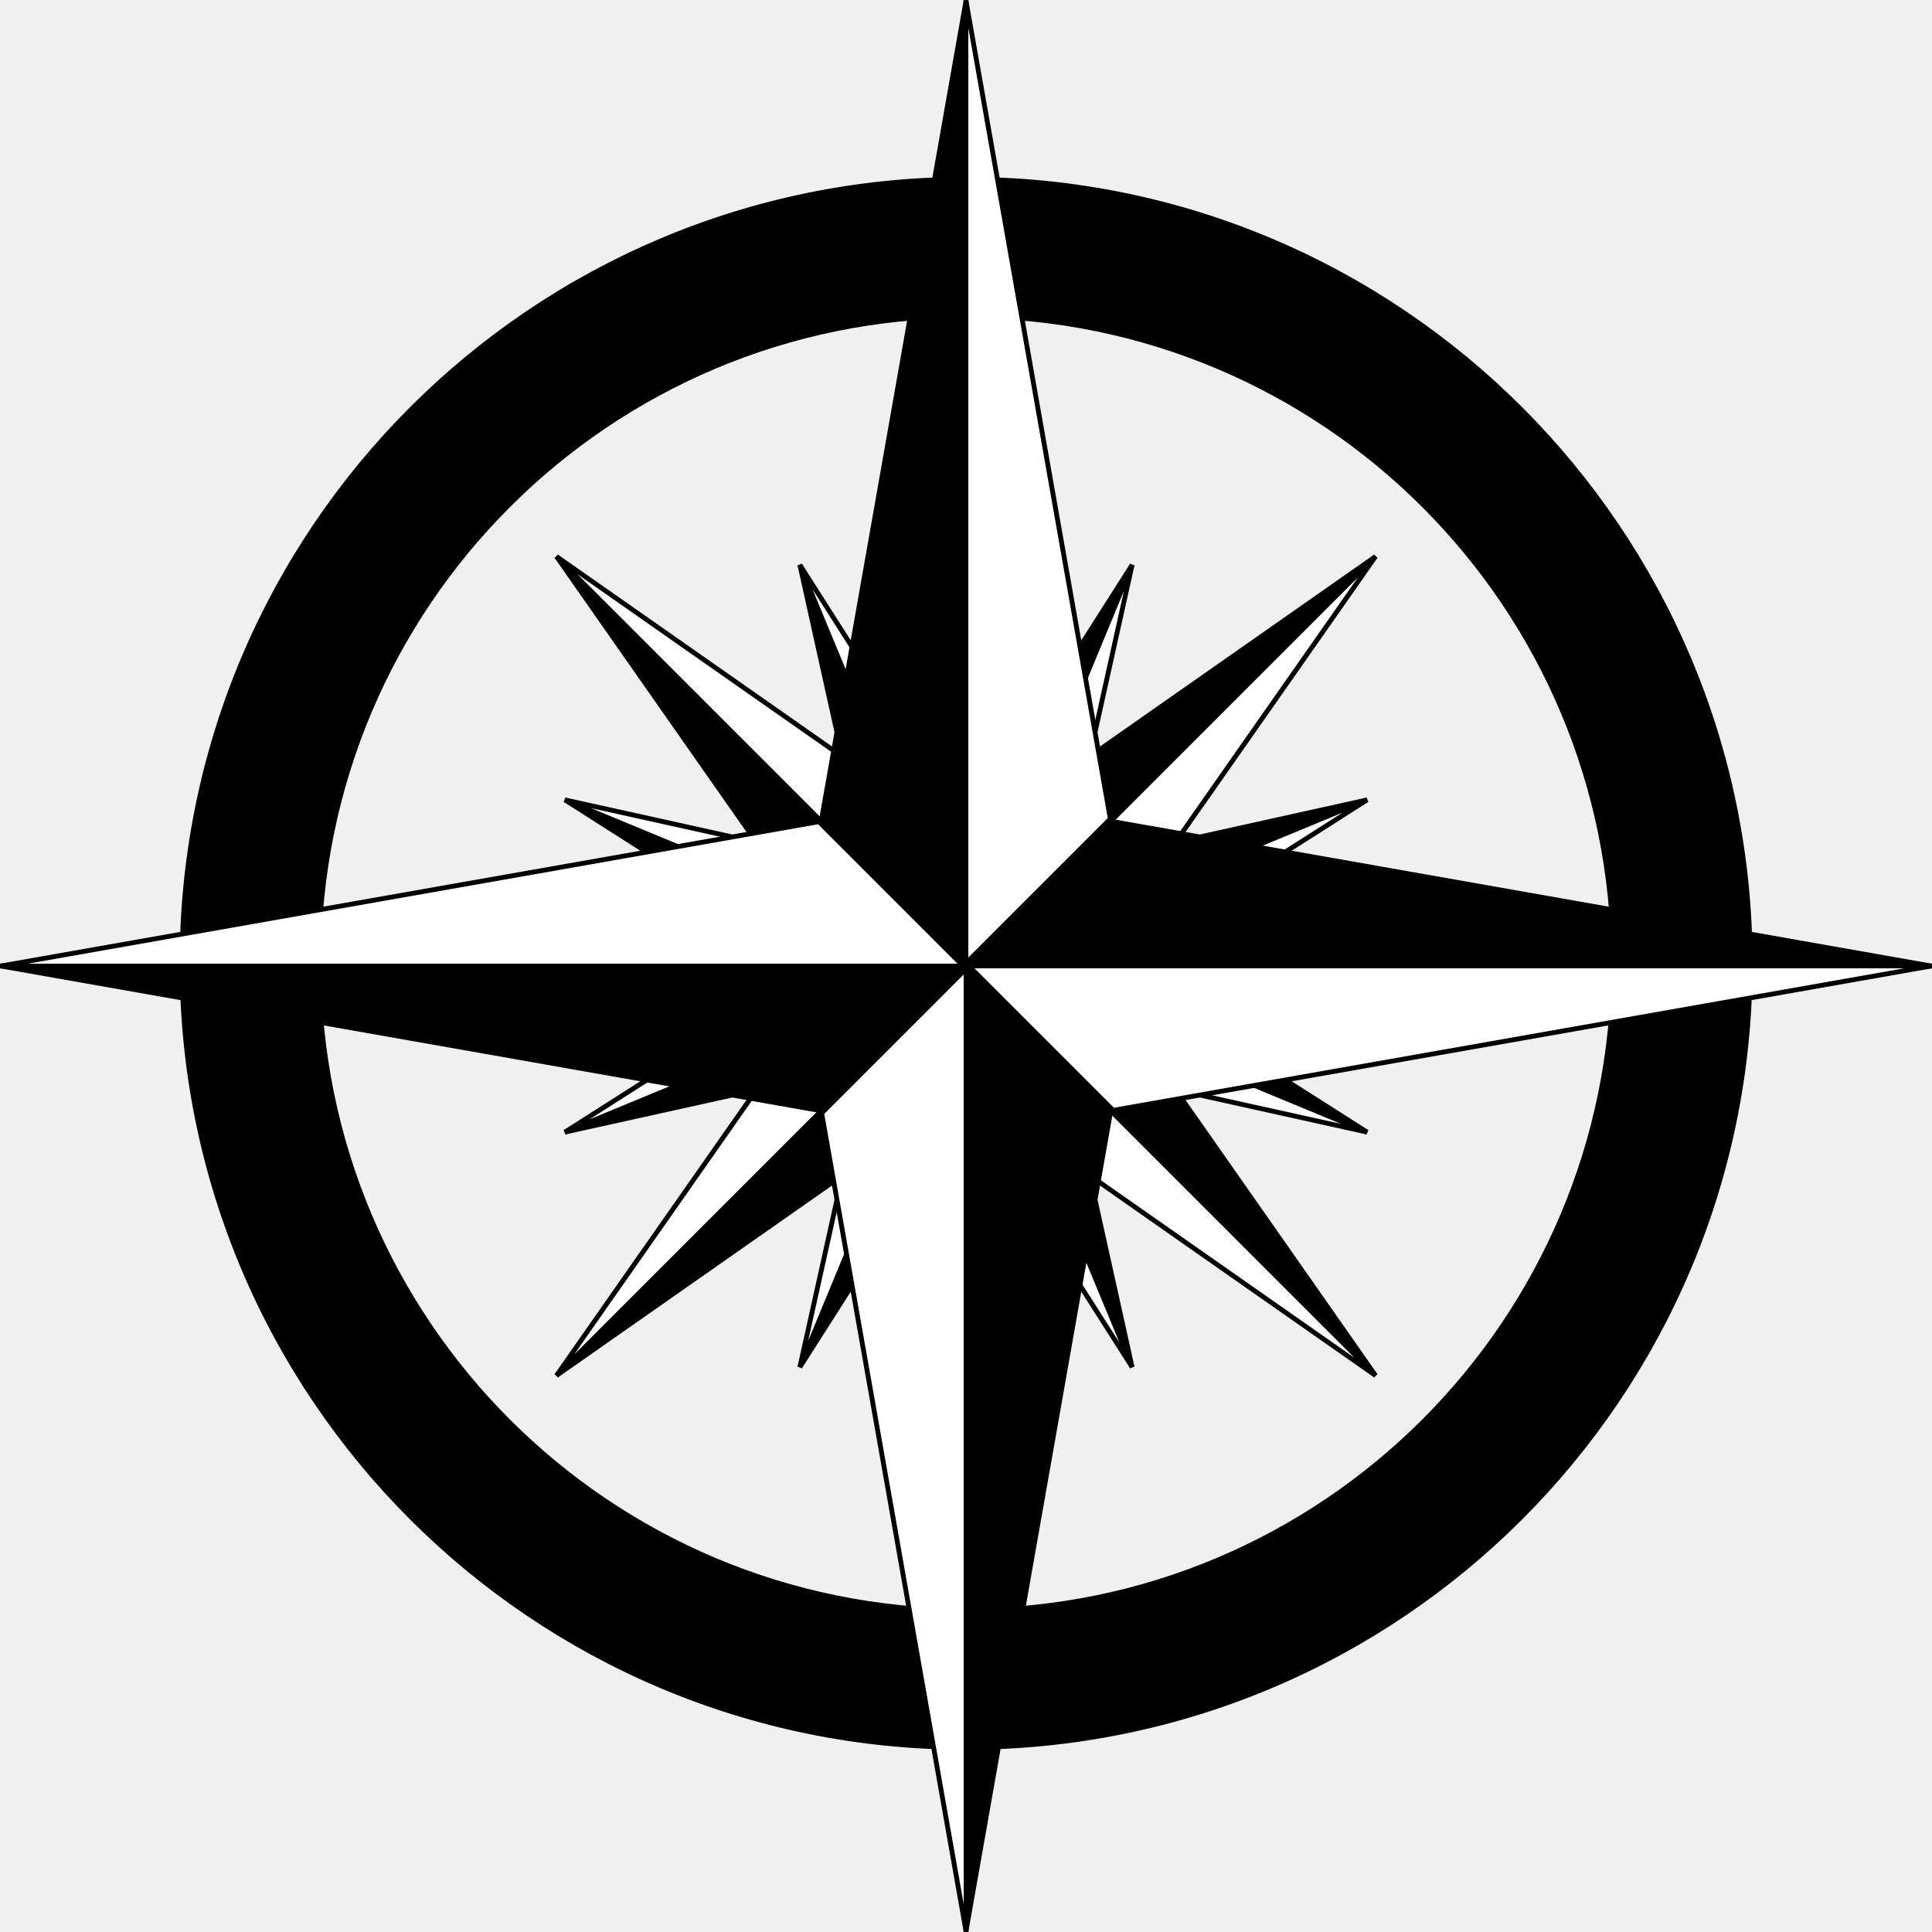
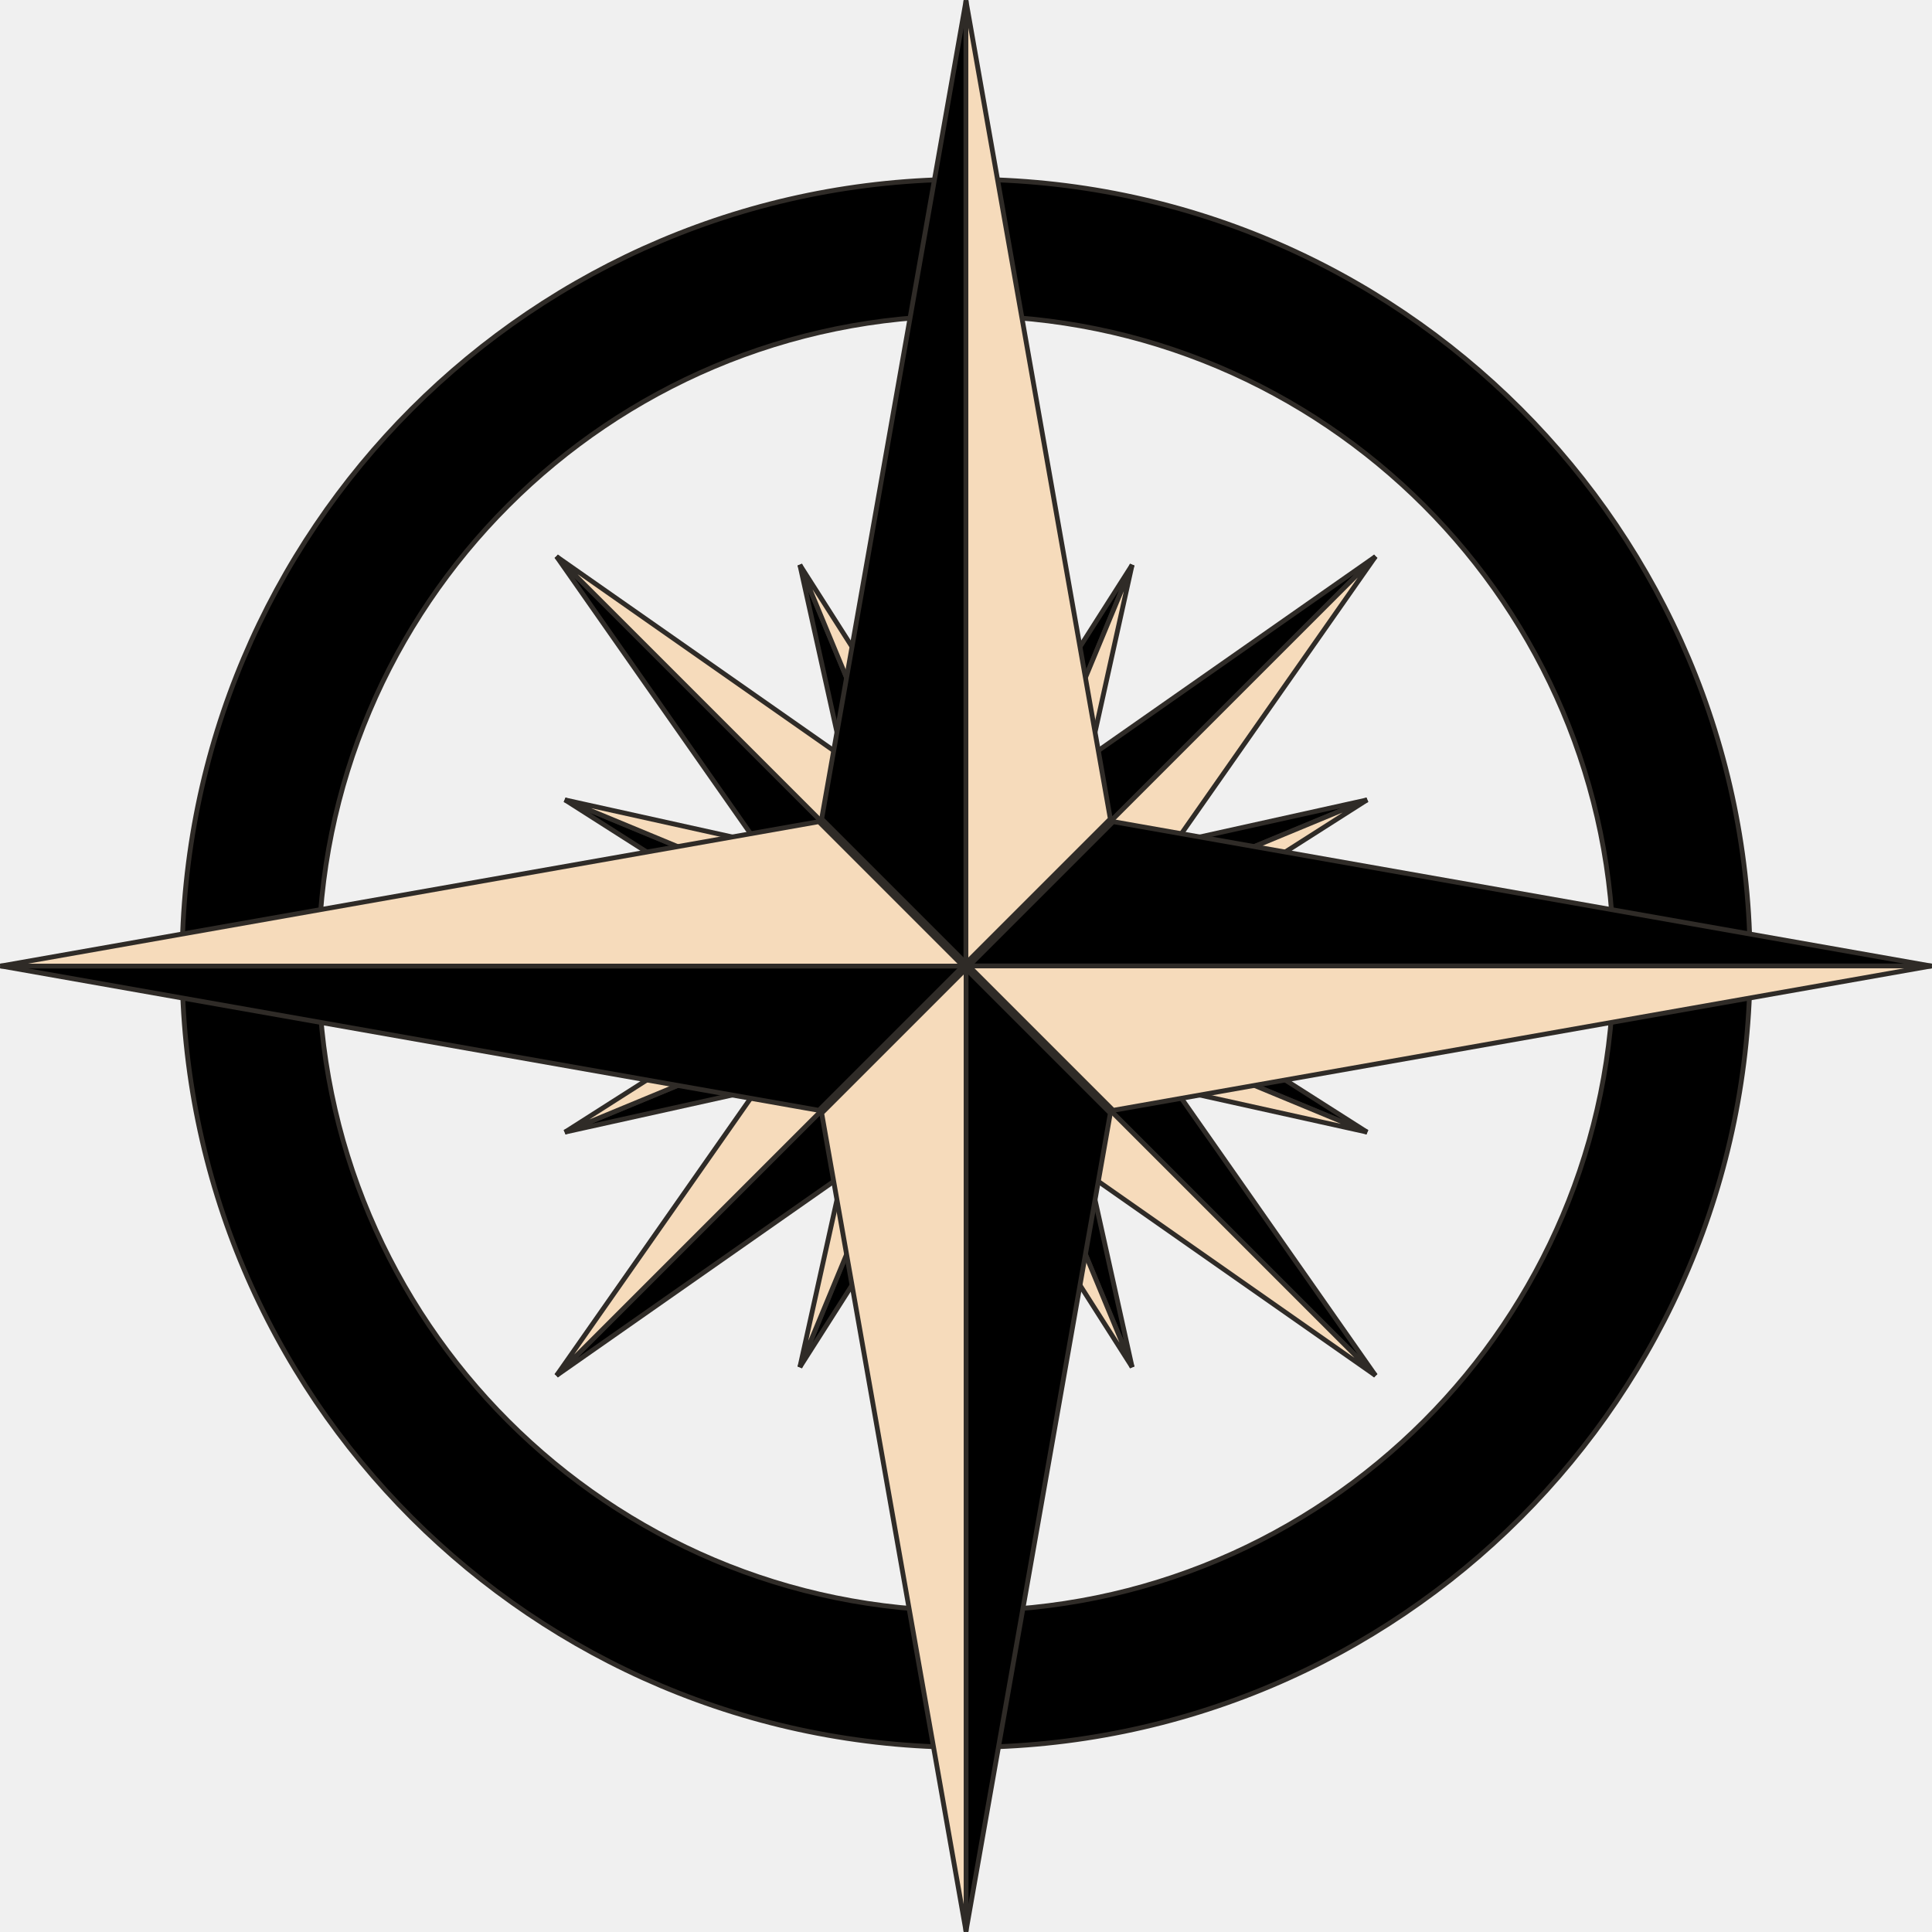
<svg xmlns="http://www.w3.org/2000/svg" version="1.1" id="svg2" x="0px" y="0px" width="401.293px" height="401.293px" viewBox="0 0 401.293 401.293" enable-background="new 0 0 401.293 401.293" xml:space="preserve">
  <defs>
	
	</defs>
  <g id="layer1" transform="translate(100.6658,-852.2753)">
    <g id="g4850">
      <g id="g4615-4" transform="matrix(0.4154353,-0.1720789,0.1720789,0.4154353,-122.7403,632.7059)">
-         <path id="path4489-0" stroke="#000000" stroke-width="2.224" d="M99.999,852.363l-30,170l30,30L99.999,852.363L99.999,852.363z" />
-         <path id="path4489-4-1" fill="#FFFFFF" stroke="#000000" stroke-width="2.224" d="M99.962,852.363l30.002,170l-30.001,30     L99.962,852.363L99.962,852.363z" />
-         <path id="path4489-9-8" stroke="#000000" stroke-width="2.224" d="M99.961,1253.483l30.001-169.999l-29.999-30.001     L99.961,1253.483z" />
-         <path id="path4489-4-0-5" fill="#FFFFFF" stroke="#000000" stroke-width="2.224" d="M99.999,1253.482l-29.999-169.998     L100,1053.483L99.999,1253.482z" />
-         <path id="path4489-8-3" stroke="#000000" stroke-width="2.224" d="M300.541,1052.942l-170-29.999l-30.001,30L300.541,1052.942z" />
-         <path id="path4489-4-00-8" fill="#FFFFFF" stroke="#000000" stroke-width="2.224" d="M300.541,1052.904l-169.999,30.002     l-30.001-30.002L300.541,1052.904z" />
-         <path id="path4489-9-3-3" stroke="#000000" stroke-width="2.224" d="M-100.579,1052.903l169.999,30l30-30L-100.579,1052.903z" />
-         <path id="path4489-4-0-2-2" fill="#FFFFFF" stroke="#000000" stroke-width="2.224" d="M-100.579,1052.941l170-30l30,30     L-100.579,1052.941z" />
+         <path id="path4489-0" stroke="#2f2b27" stroke-width="2.224" d="M99.999,852.363l-30,170l30,30L99.999,852.363L99.999,852.363z" />
+         <path id="path4489-4-1" fill="#F6DBBB" stroke="#2f2b27" stroke-width="2.224" d="M99.962,852.363l30.002,170l-30.001,30     L99.962,852.363L99.962,852.363z" />
+         <path id="path4489-9-8" stroke="#2f2b27" stroke-width="2.224" d="M99.961,1253.483l30.001-169.999l-29.999-30.001     L99.961,1253.483z" />
+         <path id="path4489-4-0-5" fill="#F6DBBB" stroke="#2f2b27" stroke-width="2.224" d="M99.999,1253.482l-29.999-169.998     L100,1053.483L99.999,1253.482z" />
+         <path id="path4489-8-3" stroke="#2f2b27" stroke-width="2.224" d="M300.541,1052.942l-170-29.999l-30.001,30L300.541,1052.942z" />
+         <path id="path4489-4-00-8" fill="#F6DBBB" stroke="#2f2b27" stroke-width="2.224" d="M300.541,1052.904l-169.999,30.002     l-30.001-30.002L300.541,1052.904z" />
+         <path id="path4489-9-3-3" stroke="#2f2b27" stroke-width="2.224" d="M-100.579,1052.903l169.999,30l30-30L-100.579,1052.903z" />
+         <path id="path4489-4-0-2-2" fill="#F6DBBB" stroke="#2f2b27" stroke-width="2.224" d="M-100.579,1052.941l170-30l30,30     L-100.579,1052.941z" />
      </g>
      <g id="g4615-4-3" transform="matrix(0.1720789,-0.4154353,0.4154353,0.1720789,-354.6445,913.2723)">
-         <path id="path4489-0-8" stroke="#000000" stroke-width="2.224" d="M100,852.363l-30.002,170l30.001,30L100,852.363L100,852.363z     " />
-         <path id="path4489-4-1-9" fill="#FFFFFF" stroke="#000000" stroke-width="2.224" d="M99.963,852.363l30,170l-30,30     L99.963,852.363L99.963,852.363z" />
-         <path id="path4489-9-8-2" stroke="#000000" stroke-width="2.224" d="M99.964,1253.482l29.999-169.998l-30-30.001     L99.964,1253.482z" />
-         <path id="path4489-4-0-5-2" fill="#FFFFFF" stroke="#000000" stroke-width="2.224" d="M100.001,1253.483l-30-169.999l30-30.001     L100.001,1253.483z" />
-         <path id="path4489-8-3-1" stroke="#000000" stroke-width="2.224" d="M300.541,1052.941l-169.999-29.999l-30,29.999     L300.541,1052.941z" />
-         <path id="path4489-4-00-8-9" fill="#FFFFFF" stroke="#000000" stroke-width="2.224" d="M300.541,1052.903l-169.999,30l-30-30     L300.541,1052.903z" />
-         <path id="path4489-9-3-3-3" stroke="#000000" stroke-width="2.224" d="M-100.579,1052.904l169.999,30.002l30-30.002     L-100.579,1052.904z" />
-         <path id="path4489-4-0-2-2-5" fill="#FFFFFF" stroke="#000000" stroke-width="2.224" d="M-100.579,1052.942l170-30l30.001,30     L-100.579,1052.942z" />
+         <path id="path4489-0-8" stroke="#2f2b27" stroke-width="2.224" d="M100,852.363l-30.002,170l30.001,30L100,852.363L100,852.363z     " />
+         <path id="path4489-4-1-9" fill="#F6DBBB" stroke="#2f2b27" stroke-width="2.224" d="M99.963,852.363l30,170l-30,30     L99.963,852.363L99.963,852.363z" />
+         <path id="path4489-9-8-2" stroke="#2f2b27" stroke-width="2.224" d="M99.964,1253.482l29.999-169.998l-30-30.001     L99.964,1253.482z" />
+         <path id="path4489-4-0-5-2" fill="#F6DBBB" stroke="#2f2b27" stroke-width="2.224" d="M100.001,1253.483l-30-169.999l30-30.001     L100.001,1253.483z" />
+         <path id="path4489-8-3-1" stroke="#2f2b27" stroke-width="2.224" d="M300.541,1052.941l-169.999-29.999l-30,29.999     L300.541,1052.941z" />
+         <path id="path4489-4-00-8-9" fill="#F6DBBB" stroke="#2f2b27" stroke-width="2.224" d="M300.541,1052.903l-169.999,30l-30-30     L300.541,1052.903z" />
+         <path id="path4489-9-3-3-3" stroke="#2f2b27" stroke-width="2.224" d="M-100.579,1052.904l169.999,30.002l30-30.002     L-100.579,1052.904z" />
+         <path id="path4489-4-0-2-2-5" fill="#F6DBBB" stroke="#2f2b27" stroke-width="2.224" d="M-100.579,1052.942l170-30l30.001,30     L-100.579,1052.942z" />
      </g>
-       <path id="path4688-3" stroke="#000000" d="M100,889.513c-89.939,0-162.85,72.91-162.85,162.85    c0,89.939,72.91,162.849,162.85,162.849c89.939,0,162.85-72.91,162.85-162.849C262.85,962.423,189.939,889.513,100,889.513z     M100,917.862c74.282,0,134.5,60.218,134.5,134.5c0,74.283-60.219,134.5-134.5,134.5l0,0c-74.283,0-134.5-60.217-134.5-134.5    C-34.5,978.08,25.717,917.862,100,917.862z" />
+       <path id="path4688-3" stroke="#2f2b27" d="M100,889.513c-89.939,0-162.85,72.91-162.85,162.85    c0,89.939,72.91,162.849,162.85,162.849c89.939,0,162.85-72.91,162.85-162.849C262.85,962.423,189.939,889.513,100,889.513z     M100,917.862c74.282,0,134.5,60.218,134.5,134.5c0,74.283-60.219,134.5-134.5,134.5l0,0c-74.283,0-134.5-60.217-134.5-134.5    C-34.5,978.08,25.717,917.862,100,917.862z" />
      <g id="g4698">
-         <path id="path4489-6" stroke="#000000" d="M185.055,967.864l-84.829,59.38v25.449L185.055,967.864L185.055,967.864z" />
-         <path id="path4489-4-9" fill="#FFFFFF" stroke="#000000" d="M185.04,967.849l-59.381,84.828h-25.448L185.04,967.849     L185.04,967.849z" />
-         <path id="path4489-9-2" stroke="#000000" d="M14.907,1137.981l84.828-59.381v-25.448L14.907,1137.981z" />
-         <path id="path4489-4-0-26" fill="#FFFFFF" stroke="#000000" d="M14.923,1137.997l59.379-84.829h25.449L14.923,1137.997z" />
-         <path id="path4489-8-0" stroke="#000000" d="M185.04,1137.997l-59.381-84.829h-25.448L185.04,1137.997z" />
-         <path id="path4489-4-00-4" fill="#FFFFFF" stroke="#000000" d="M185.055,1137.981l-84.829-59.381v-25.448L185.055,1137.981z" />
-         <path id="path4489-9-3-0" stroke="#000000" d="M14.923,967.849l59.38,84.828h25.449L14.923,967.849L14.923,967.849z" />
-         <path id="path4489-4-0-2-6" fill="#FFFFFF" stroke="#000000" d="M14.907,967.864l84.828,59.38v25.449L14.907,967.864     L14.907,967.864z" />
+         <path id="path4489-6" stroke="#2f2b27" d="M185.055,967.864l-84.829,59.38v25.449L185.055,967.864L185.055,967.864z" />
+         <path id="path4489-4-9" fill="#F6DBBB" stroke="#2f2b27" d="M185.04,967.849l-59.381,84.828h-25.448L185.04,967.849     L185.04,967.849z" />
+         <path id="path4489-9-2" stroke="#2f2b27" d="M14.907,1137.981l84.828-59.381v-25.448L14.907,1137.981z" />
+         <path id="path4489-4-0-26" fill="#F6DBBB" stroke="#2f2b27" d="M14.923,1137.997l59.379-84.829h25.449L14.923,1137.997z" />
+         <path id="path4489-8-0" stroke="#2f2b27" d="M185.04,1137.997l-59.381-84.829h-25.448L185.04,1137.997z" />
+         <path id="path4489-4-00-4" fill="#F6DBBB" stroke="#2f2b27" d="M185.055,1137.981l-84.829-59.381v-25.448L185.055,1137.981z" />
+         <path id="path4489-9-3-0" stroke="#2f2b27" d="M14.923,967.849l59.38,84.828h25.449L14.923,967.849L14.923,967.849z" />
+         <path id="path4489-4-0-2-6" fill="#F6DBBB" stroke="#2f2b27" d="M14.907,967.864l84.828,59.38v25.449L14.907,967.864     L14.907,967.864z" />
      </g>
      <g id="g4615">
-         <path id="path4489" stroke="#000000" d="M100,852.362l-30,170l30,30V852.362L100,852.362z" />
-         <path id="path4489-4" fill="#FFFFFF" stroke="#000000" d="M99.963,852.362l30,170l-30,30V852.362L99.963,852.362z" />
-         <path id="path4489-9" stroke="#000000" d="M99.963,1253.483l30-170l-30-30V1253.483z" />
-         <path id="path4489-4-0" fill="#FFFFFF" stroke="#000000" d="M100,1253.483l-30-170l30-30V1253.483z" />
-         <path id="path4489-8" stroke="#000000" d="M300.542,1052.941l-170-30l-30,30H300.542z" />
-         <path id="path4489-4-00" fill="#FFFFFF" stroke="#000000" d="M300.542,1052.903l-170,30l-30-30H300.542z" />
-         <path id="path4489-9-3" stroke="#000000" d="M-100.579,1052.903l170,30l30-30H-100.579z" />
-         <path id="path4489-4-0-2" fill="#FFFFFF" stroke="#000000" d="M-100.579,1052.941l170-30l30,30H-100.579z" />
+         <path id="path4489" stroke="#2f2b27" d="M100,852.362l-30,170l30,30V852.362L100,852.362z" />
+         <path id="path4489-4" fill="#F6DBBB" stroke="#2f2b27" d="M99.963,852.362l30,170l-30,30V852.362L99.963,852.362z" />
+         <path id="path4489-9" stroke="#2f2b27" d="M99.963,1253.483l30-170l-30-30V1253.483z" />
+         <path id="path4489-4-0" fill="#F6DBBB" stroke="#2f2b27" d="M100,1253.483l-30-170l30-30V1253.483z" />
+         <path id="path4489-8" stroke="#2f2b27" d="M300.542,1052.941l-170-30l-30,30H300.542z" />
+         <path id="path4489-4-00" fill="#F6DBBB" stroke="#2f2b27" d="M300.542,1052.903l-170,30l-30-30H300.542z" />
+         <path id="path4489-9-3" stroke="#2f2b27" d="M-100.579,1052.903l170,30l30-30H-100.579z" />
+         <path id="path4489-4-0-2" fill="#F6DBBB" stroke="#2f2b27" d="M-100.579,1052.941l170-30l30,30H-100.579z" />
      </g>
    </g>
  </g>
</svg>
